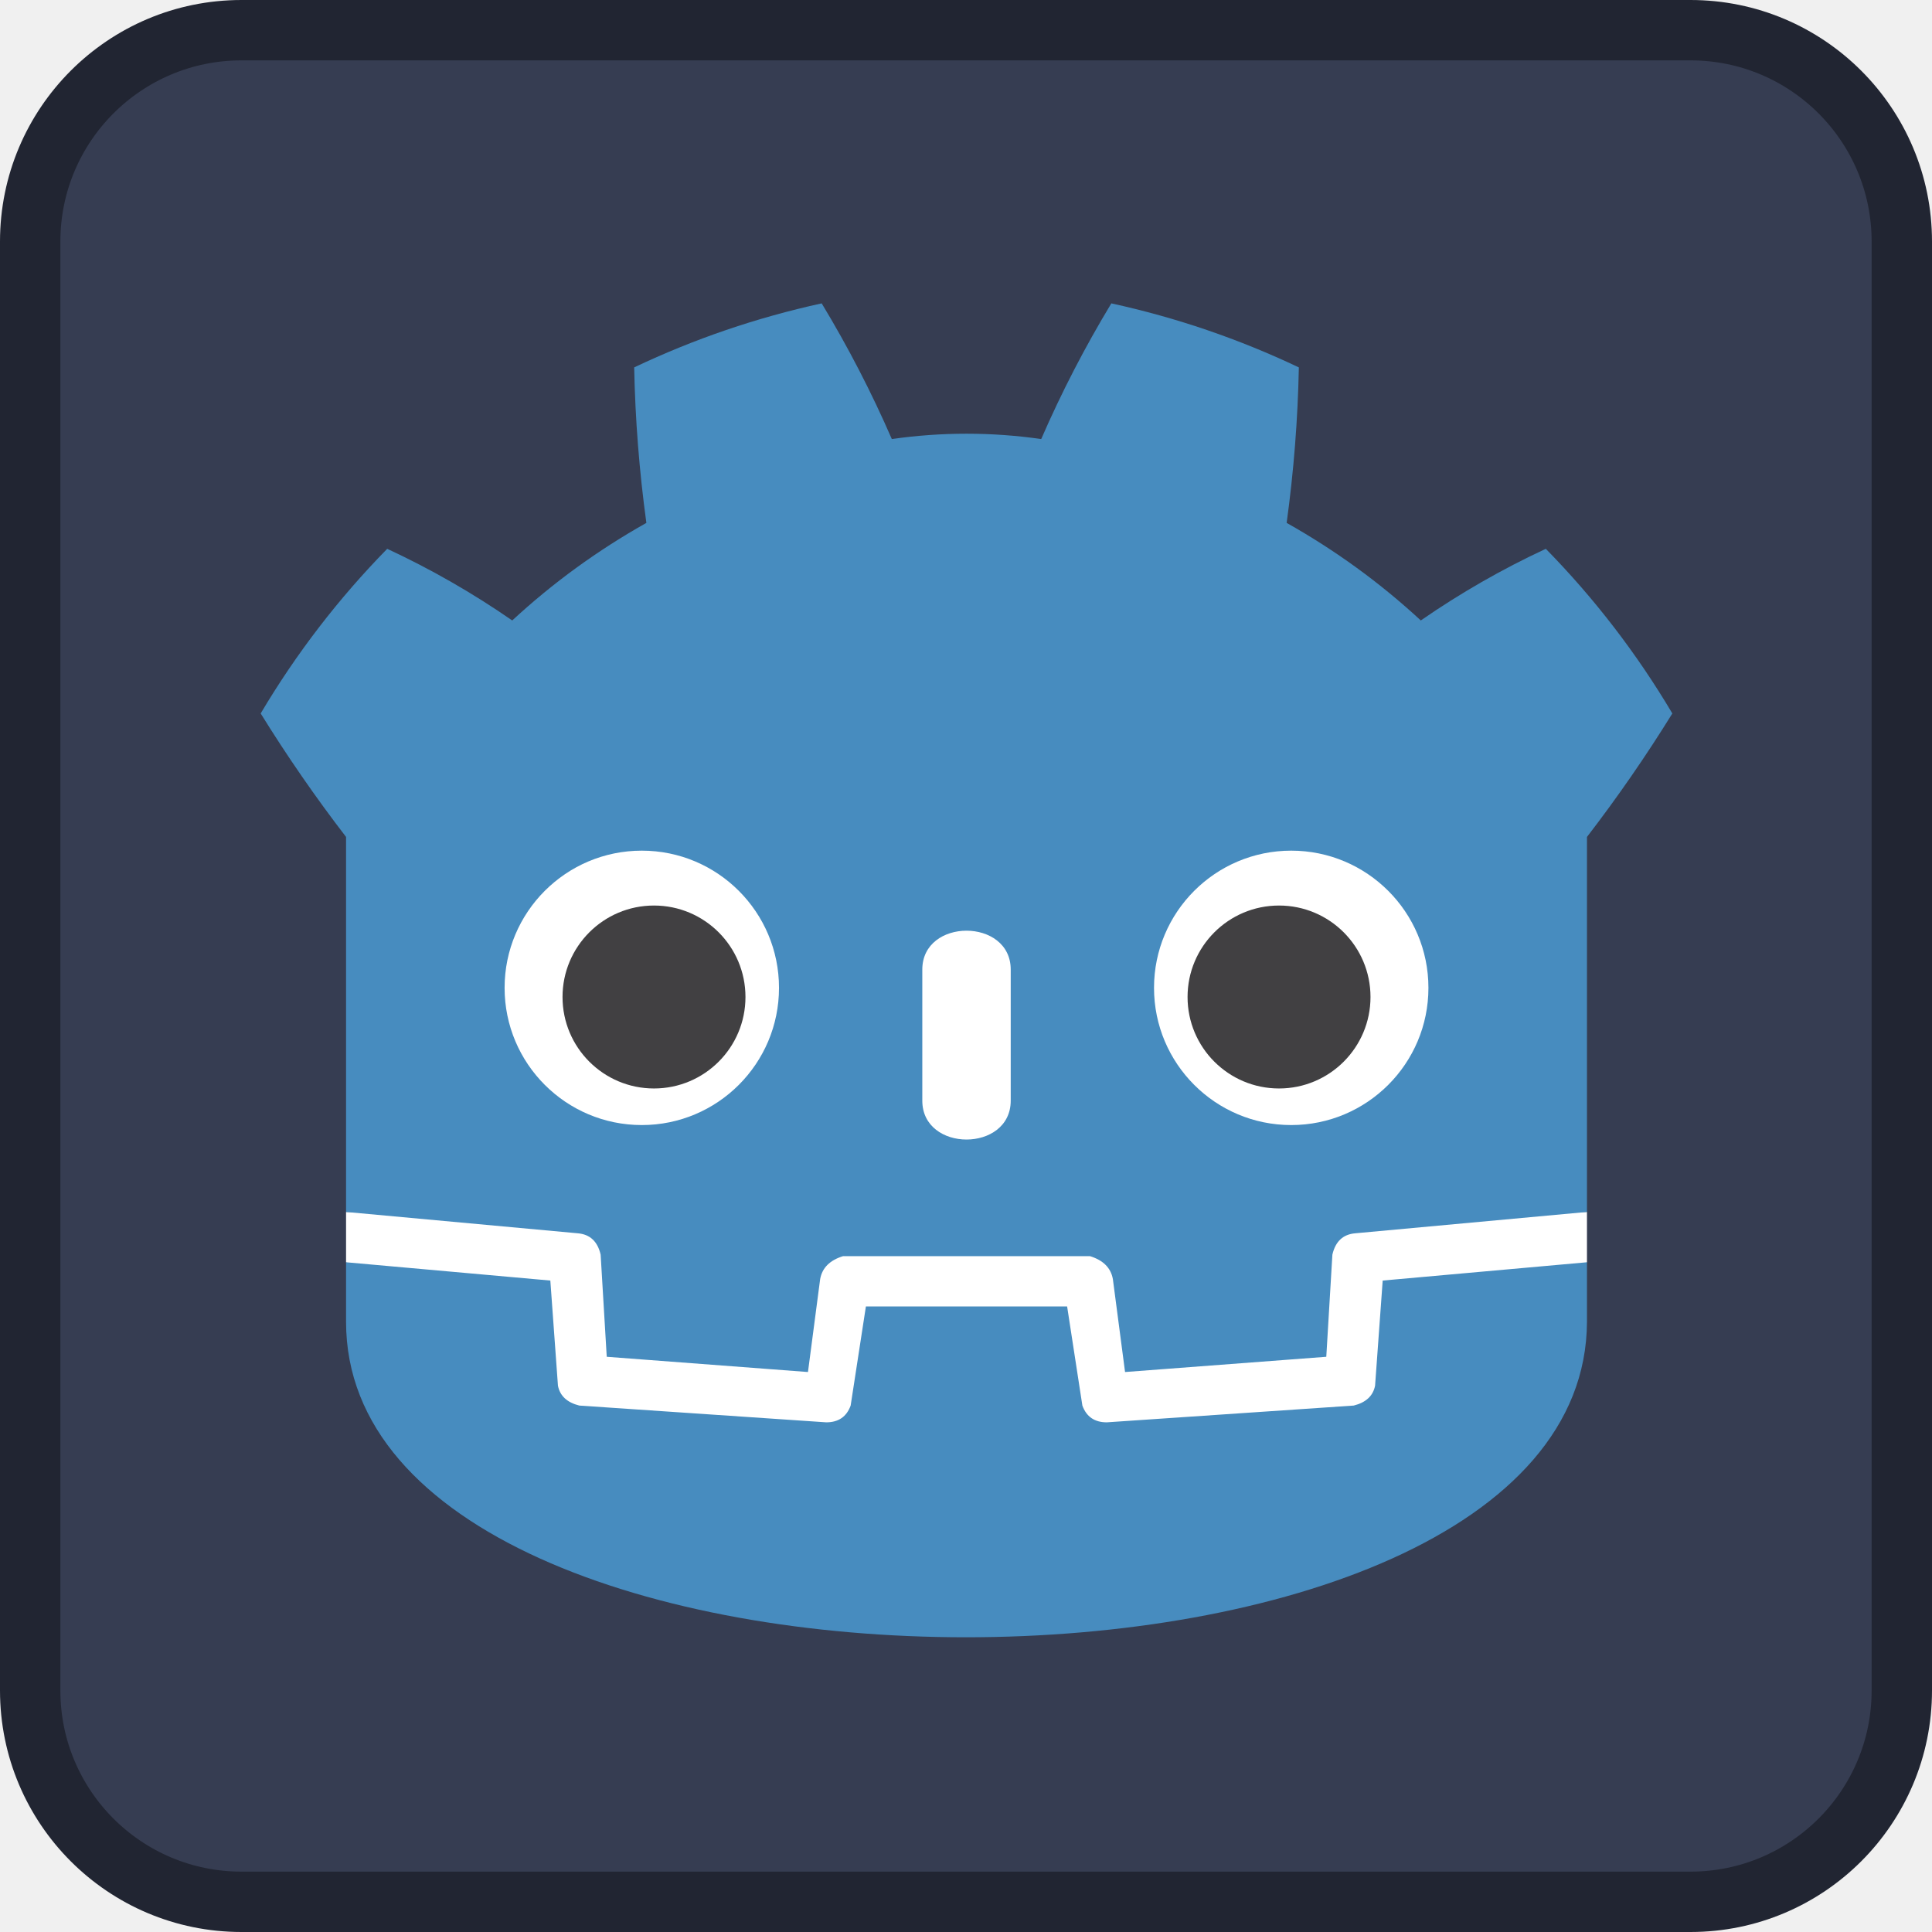
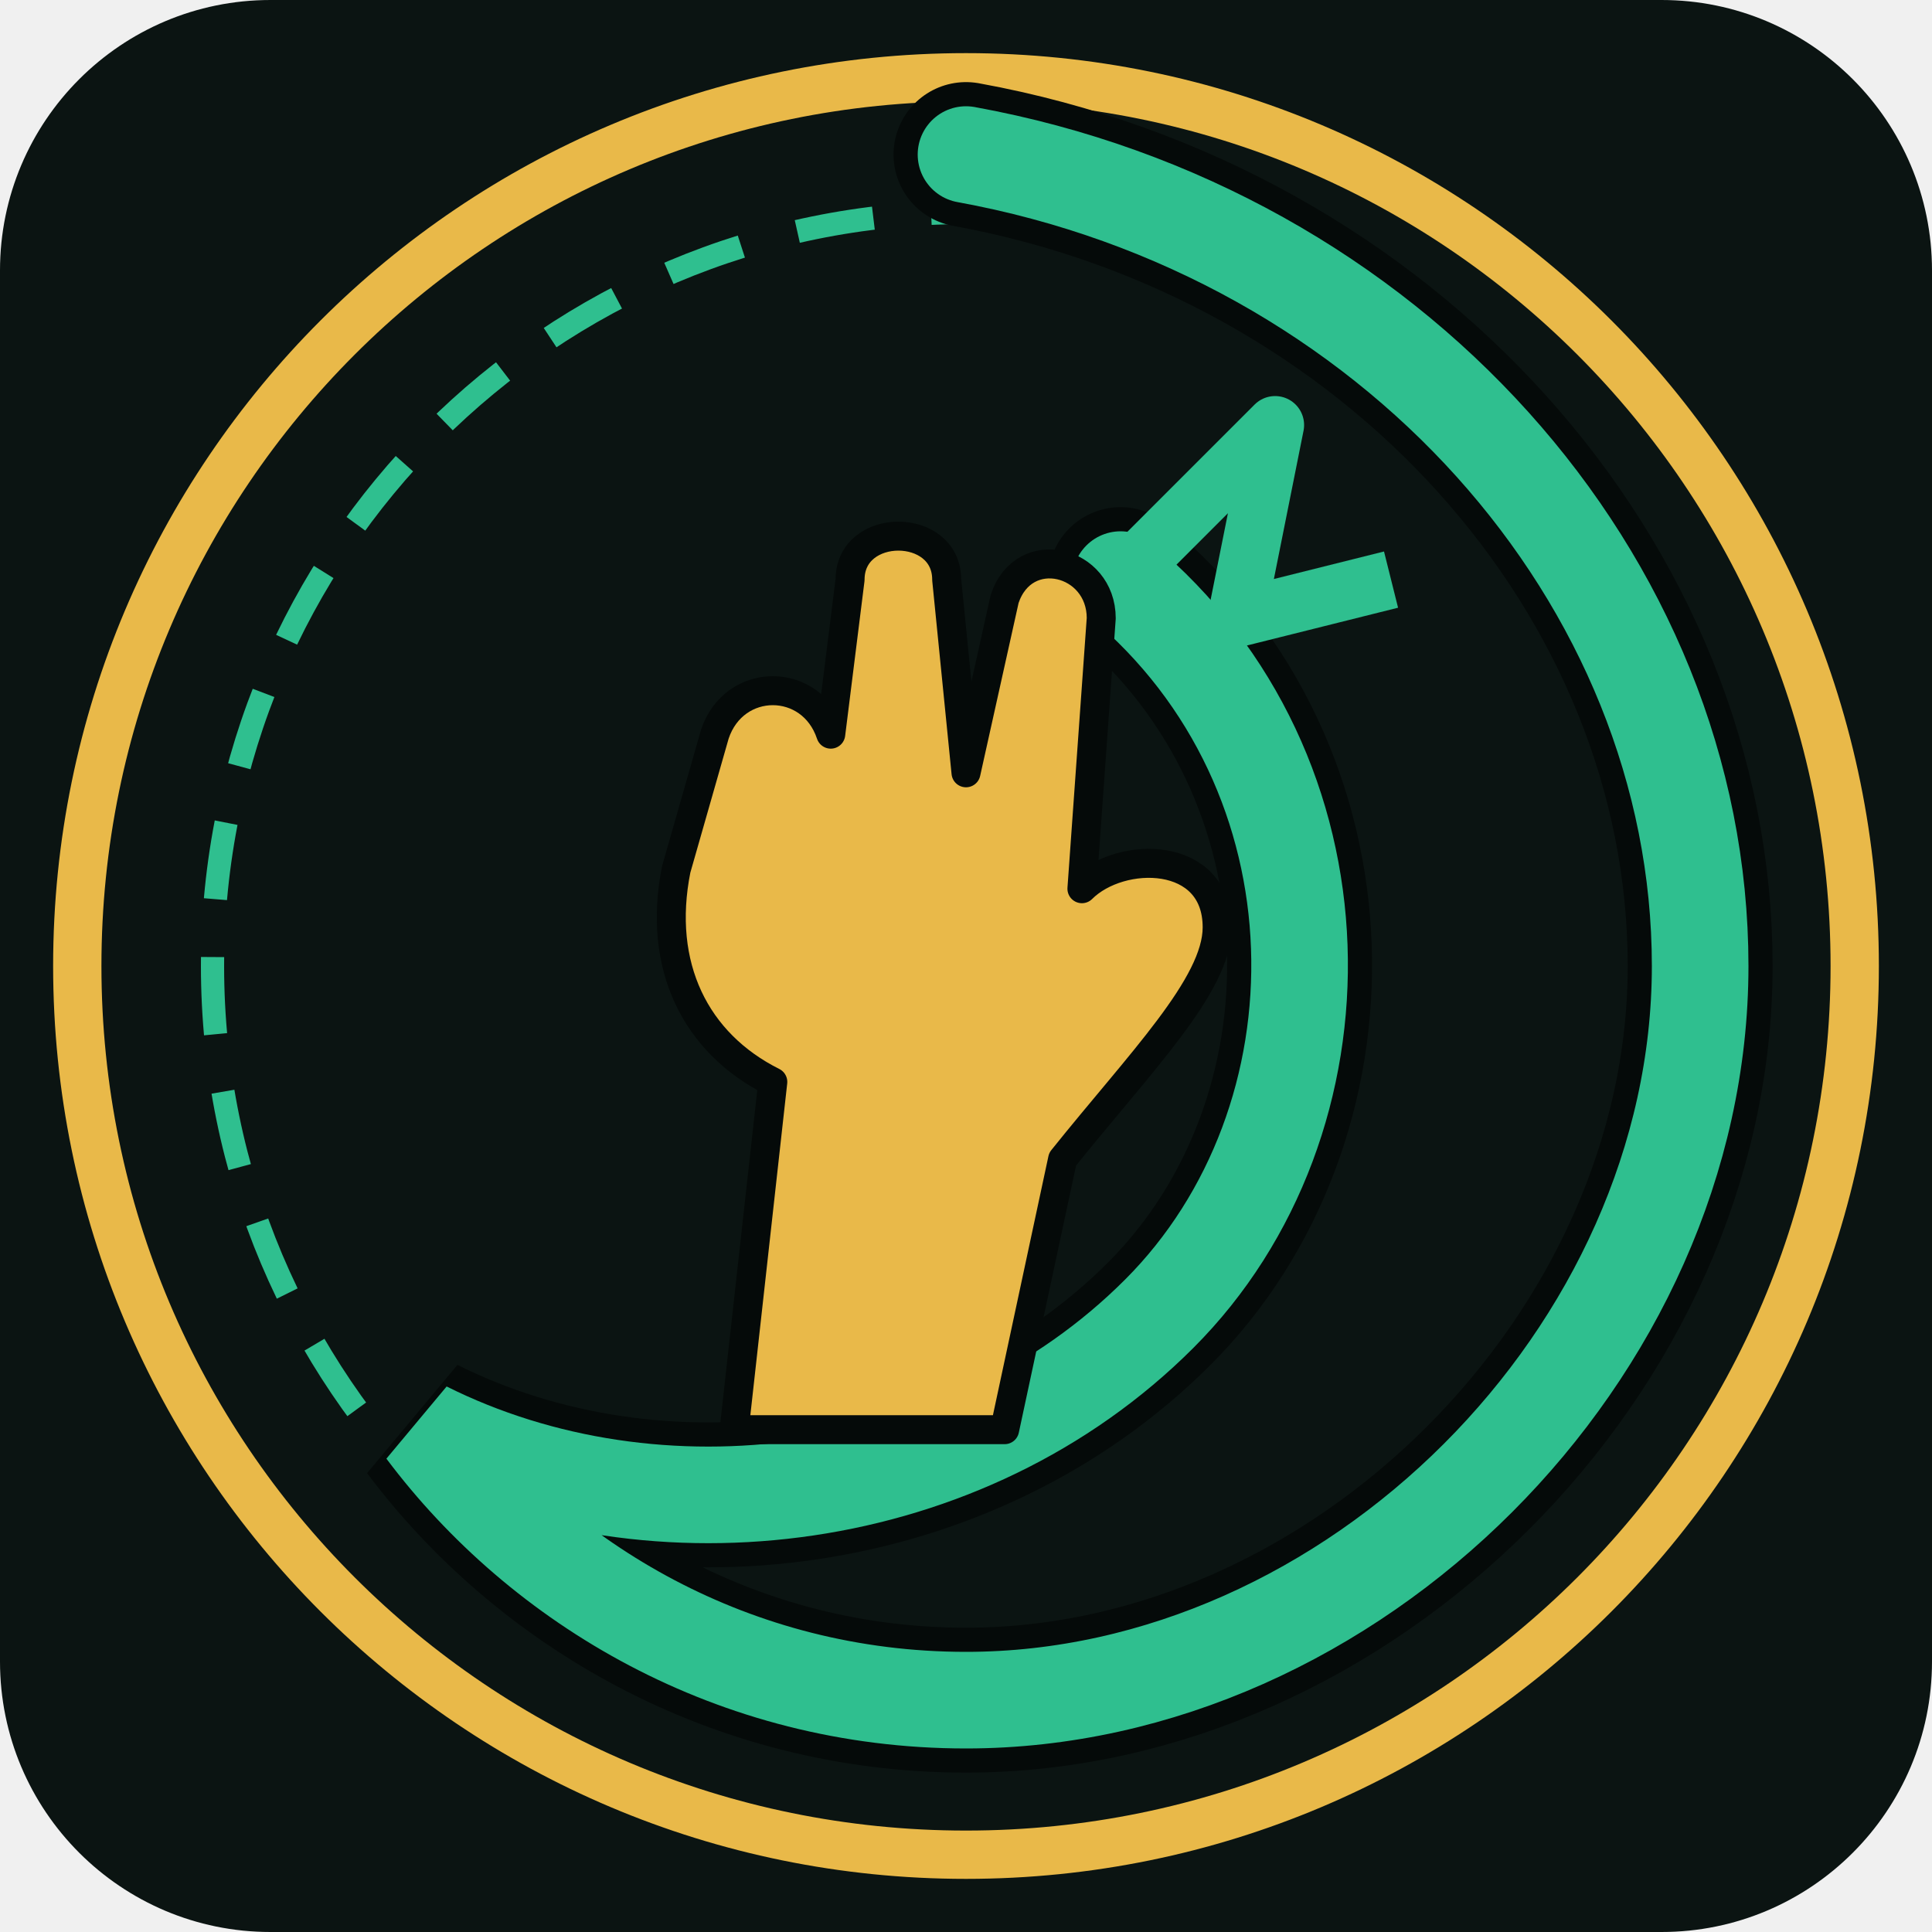
- <svg xmlns="http://www.w3.org/2000/svg" width="128" height="128">
-   <rect width="124" height="124" x="2" y="2" fill="#363d52" stroke="#212532" stroke-width="4" rx="14" />
-   <g fill="#fff" transform="translate(12.322 12.322)scale(.101)">
-     <path d="M105 673v33q407 354 814 0v-33z" />
-     <path fill="#478cbf" d="m105 673 152 14q12 1 15 14l4 67 132 10 8-61q2-11 15-15h162q13 4 15 15l8 61 132-10 4-67q3-13 15-14l152-14V427q30-39 56-81-35-59-83-108-43 20-82 47-40-37-88-64 7-51 8-102-59-28-123-42-26 43-46 89-49-7-98 0-20-46-46-89-64 14-123 42 1 51 8 102-48 27-88 64-39-27-82-47-48 49-83 108 26 42 56 81zm0 33v39c0 276 813 276 814 0v-39l-134 12-5 69q-2 10-14 13l-162 11q-12 0-16-11l-10-65H446l-10 65q-4 11-16 11l-162-11q-12-3-14-13l-5-69z" />
-     <path d="M483 600c0 34 58 34 58 0v-86c0-34-58-34-58 0z" />
-     <circle cx="725" cy="526" r="90" />
-     <circle cx="299" cy="526" r="90" />
-   </g>
-   <g fill="#414042" transform="translate(12.322 12.322)scale(.101)">
-     <circle cx="307" cy="532" r="60" />
-     <circle cx="717" cy="532" r="60" />
-   </g>
+ <svg xmlns="http://www.w3.org/2000/svg" width="128" height="128" viewBox="0 0 100 100">
+   <rect width="100" height="100" rx="14" fill="#0b1412" />
+   <circle cx="50" cy="50" r="46" fill="none" stroke="#e9b949" stroke-width="2.5" />
+   <circle cx="50" cy="50" r="39" fill="none" stroke="#2fbf8f" stroke-width="1.2" stroke-dasharray="4 3" />
+   <path d="M50 8 C72 12 88 30 88 50 C88 70 70 88 50 88 C38 88 28 82 22 74 C34 80 50 78 60 68 C70 58 70 40 58 30" fill="none" stroke="#050a09" stroke-width="7.5" stroke-linecap="round" />
+   <path d="M50 8 C72 12 88 30 88 50 C88 70 70 88 50 88 C38 88 28 82 22 74 C34 80 50 78 60 68 C70 58 70 40 58 30" fill="none" stroke="#2fbf8f" stroke-width="5" stroke-linecap="round" />
+   <path d="M58 30 L66 22 L64 32 L72 30" fill="none" stroke="#2fbf8f" stroke-width="3" stroke-linejoin="round" />
+   <path d="M38 74 L40 56 C36 54 34 50 35 45 L37 38 C38 35 42 35 43 38 L44 30 C44 27 49 27 49 30 L50 40 L52 31 C53 28 57 29 57 32 L56 46 C58 44 63 44 63 48 C63 51 59 55 55 60 L52 74 Z" fill="#e9b949" stroke="#050a09" stroke-width="1.5" stroke-linejoin="round" />
</svg>
